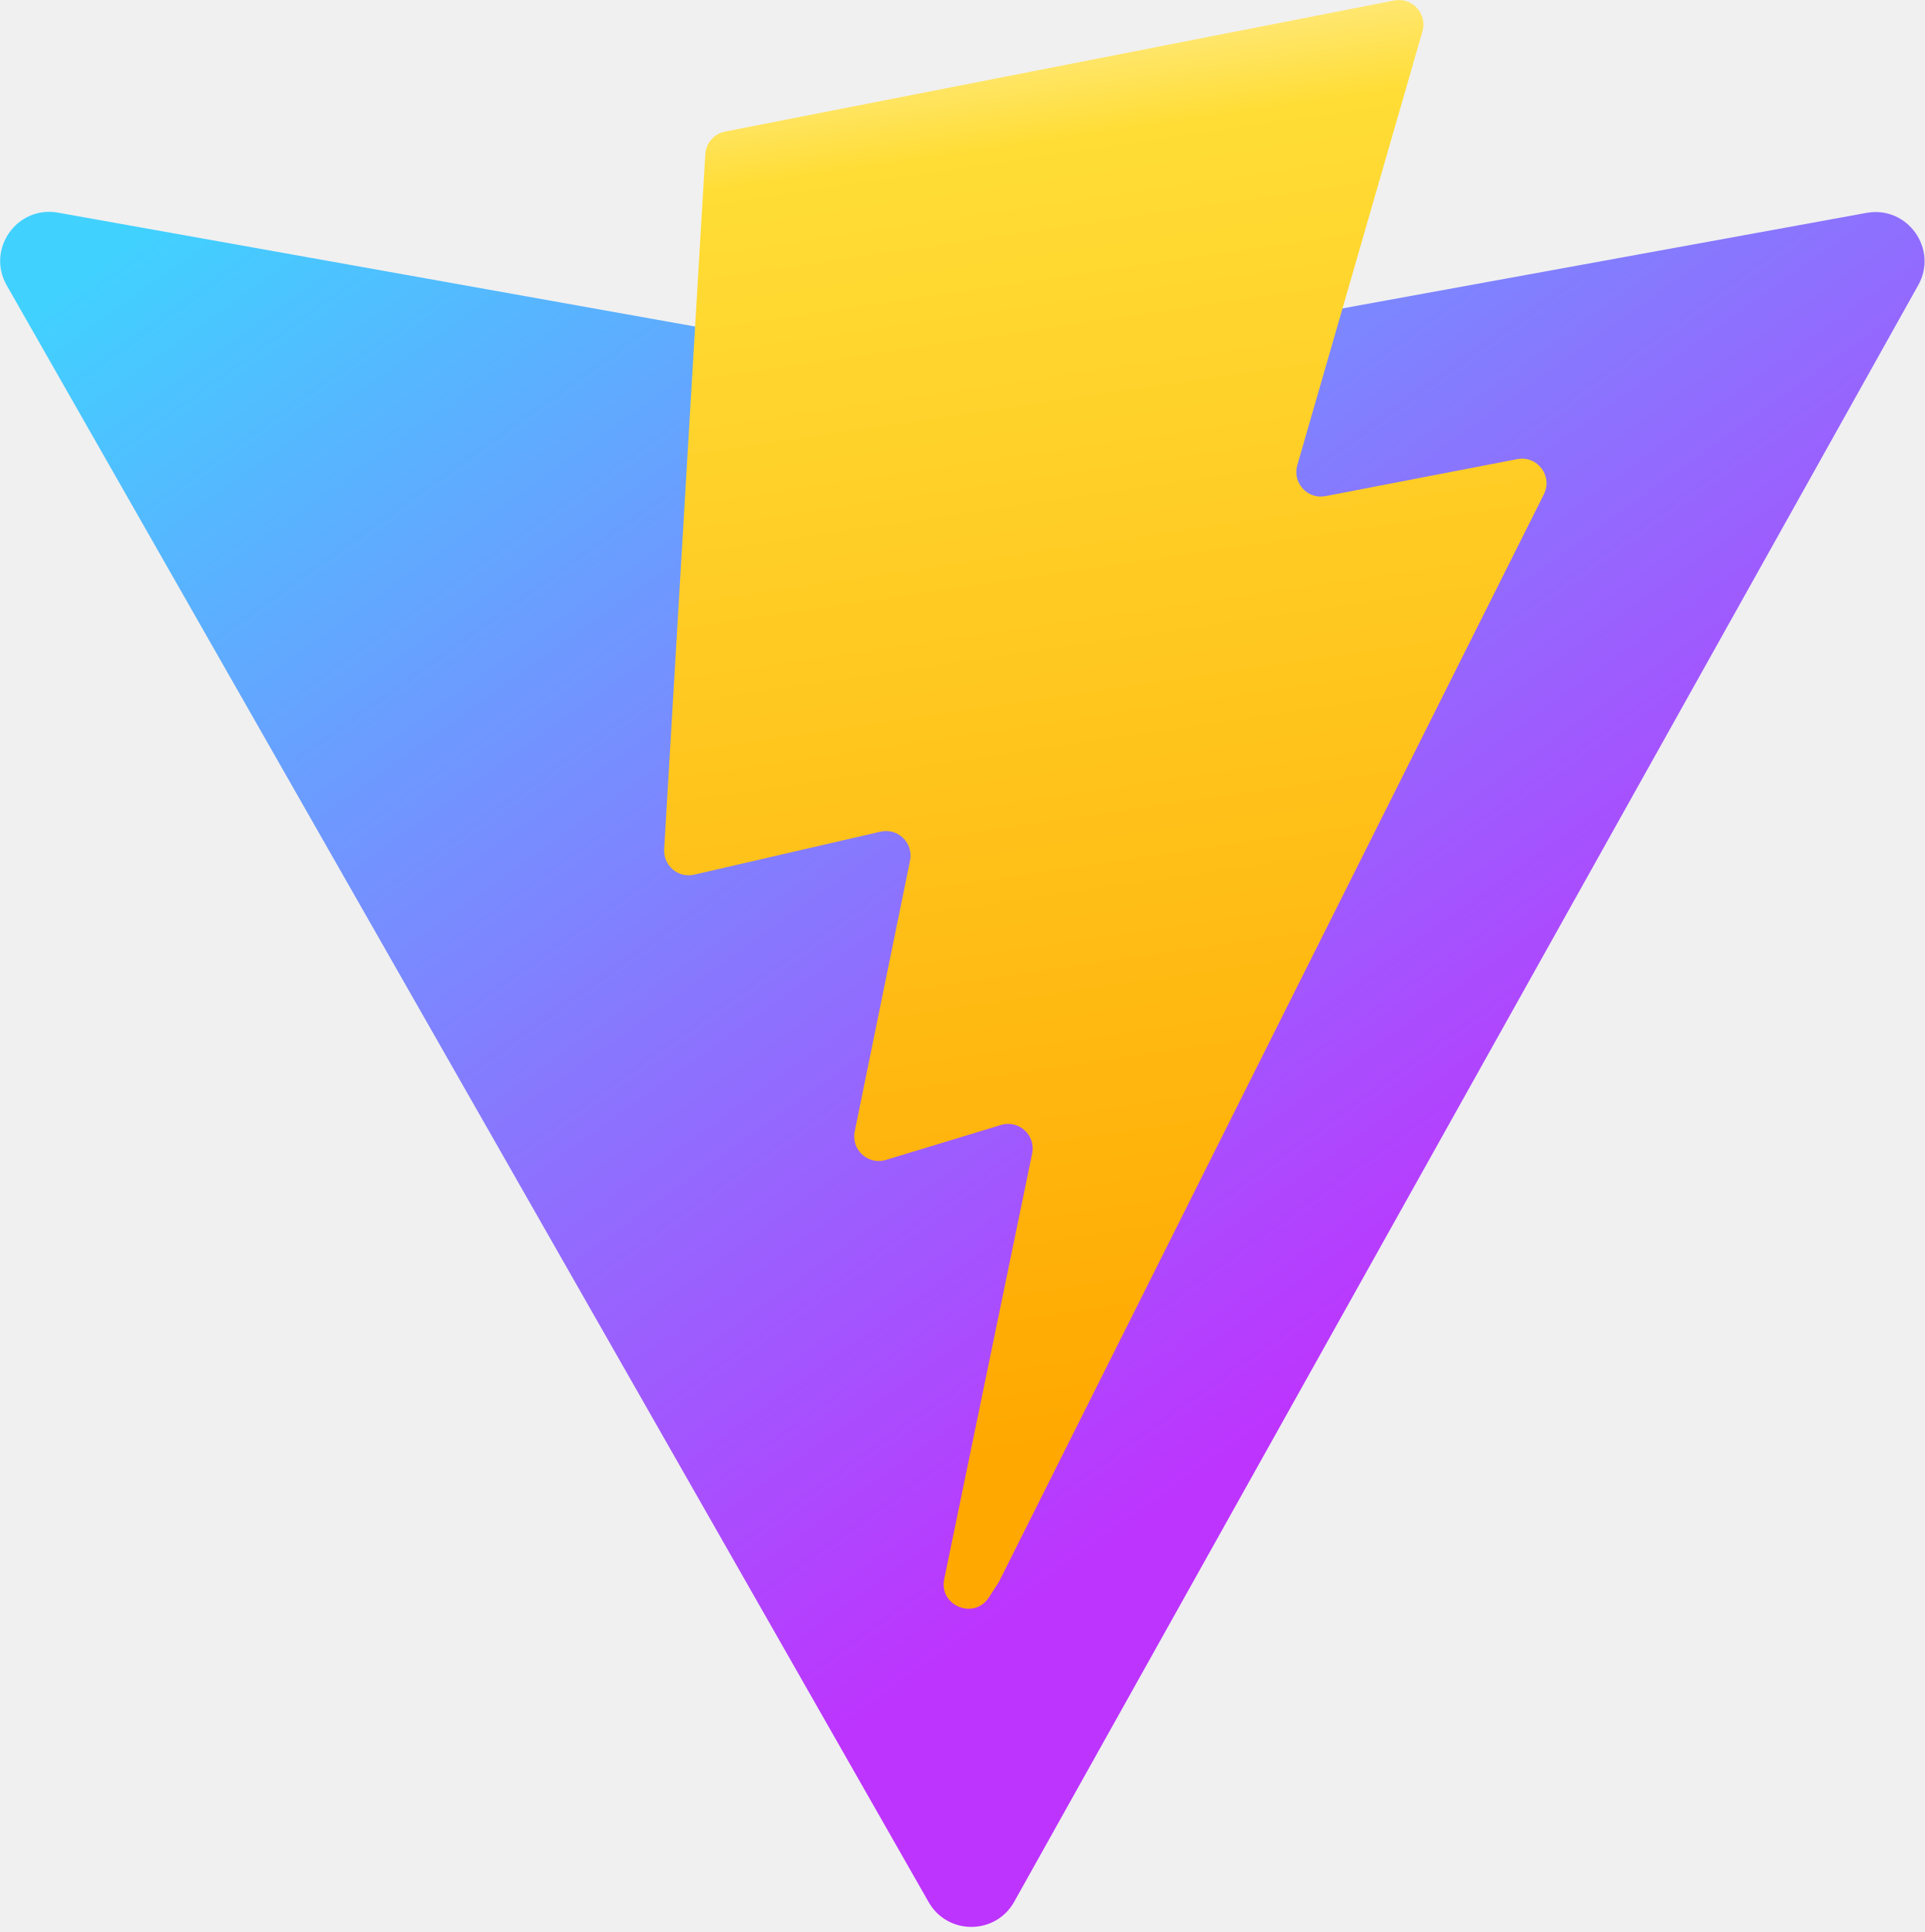
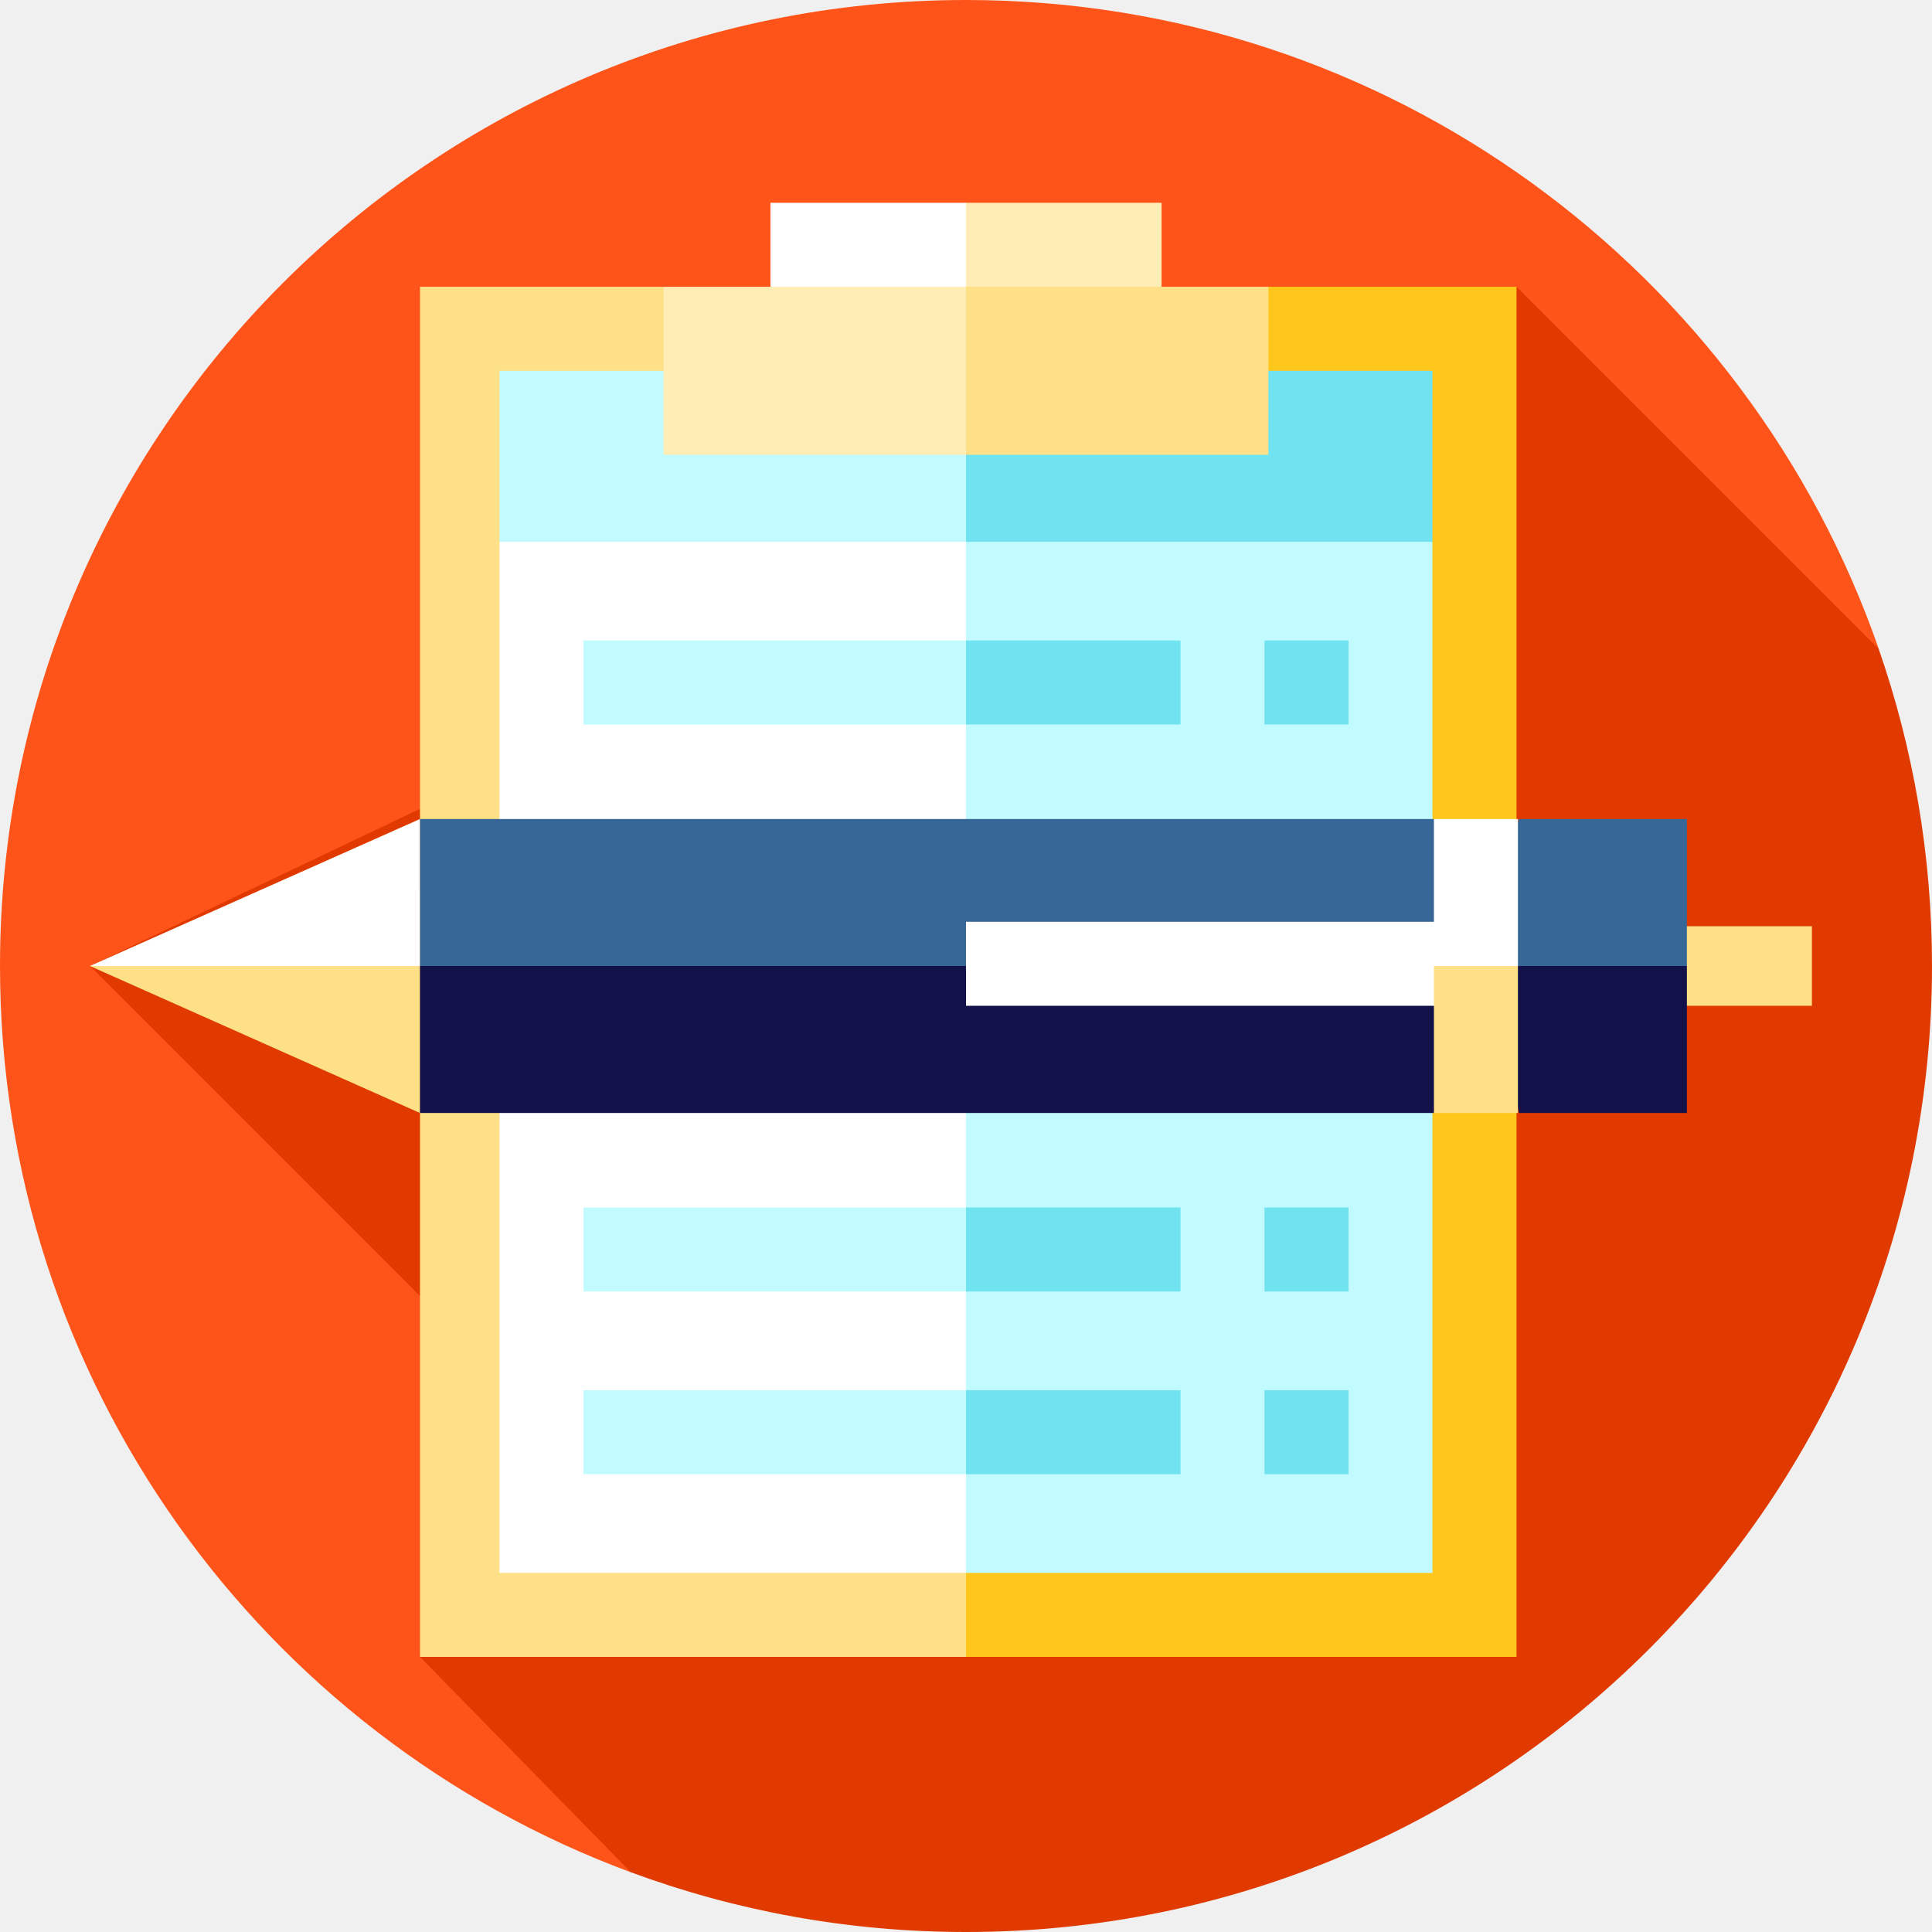
- <svg xmlns="http://www.w3.org/2000/svg" aria-hidden="true" role="img" class="iconify iconify--logos" width="31.88" height="32" preserveAspectRatio="xMidYMid meet" viewBox="0 0 256 257">
-   <defs>
-     <linearGradient id="IconifyId1813088fe1fbc01fb466" x1="-.828%" x2="57.636%" y1="7.652%" y2="78.411%">
-       <stop offset="0%" stop-color="#41D1FF" />
-       <stop offset="100%" stop-color="#BD34FE" />
-     </linearGradient>
-     <linearGradient id="IconifyId1813088fe1fbc01fb467" x1="43.376%" x2="50.316%" y1="2.242%" y2="89.03%">
-       <stop offset="0%" stop-color="#FFEA83" />
-       <stop offset="8.333%" stop-color="#FFDD35" />
-       <stop offset="100%" stop-color="#FFA800" />
-     </linearGradient>
-   </defs>
-   <path fill="url(#IconifyId1813088fe1fbc01fb466)" d="M255.153 37.938L134.897 252.976c-2.483 4.44-8.862 4.466-11.382.048L.875 37.958c-2.746-4.814 1.371-10.646 6.827-9.67l120.385 21.517a6.537 6.537 0 0 0 2.322-.004l117.867-21.483c5.438-.991 9.574 4.796 6.877 9.62Z" />
-   <path fill="url(#IconifyId1813088fe1fbc01fb467)" d="M185.432.063L96.44 17.501a3.268 3.268 0 0 0-2.634 3.014l-5.474 92.456a3.268 3.268 0 0 0 3.997 3.378l24.777-5.718c2.318-.535 4.413 1.507 3.936 3.838l-7.361 36.047c-.495 2.426 1.782 4.5 4.151 3.78l15.304-4.649c2.372-.72 4.652 1.36 4.15 3.788l-11.698 56.621c-.732 3.542 3.979 5.473 5.943 2.437l1.313-2.028l72.516-144.72c1.215-2.423-.88-5.186-3.54-4.672l-25.505 4.922c-2.396.462-4.435-1.77-3.759-4.114l16.646-57.705c.677-2.35-1.37-4.583-3.769-4.113Z" />
+ <svg xmlns="http://www.w3.org/2000/svg" version="1.1" id="Layer_1" viewBox="0 0 460 460" xml:space="preserve">
+   <g>
+     <path style="fill:#FF5419;" d="M230,0C102.975,0,0,102.975,0,230c0,98.967,62.507,183.335,150.196,215.778L447.33,154.523   C416.094,64.571,330.588,0,230,0z" />
+     <path style="fill:#E03A00;" d="M447.313,154.521l-86.24-86.24L21.407,230l116.782,116.781L100,394.5l50.196,51.27   C175.058,454.968,201.94,460,230,460c127.025,0,230-102.975,230-230C460,203.559,455.524,178.166,447.313,154.521z" />
+     <polygon style="fill:#FFEDB5;" points="276.563,87.084 276.563,48.281 230,48.281 214.479,87.084  " />
+     <rect x="183.437" y="48.281" style="fill:#FFFFFF;" width="46.563" height="38.802" />
+     <polygon style="fill:#FFC61B;" points="214.829,371.741 230,394.5 361.073,394.5 361.073,68.281 302,68.281  " />
+     <polygon style="fill:#C2FBFF;" points="341.07,129 341.07,374.5 230,374.5 210.47,125  " />
+     <polygon style="fill:#71E2F0;" points="341.07,88.28 341.07,129 230,129 206.66,88.28  " />
+     <polygon style="fill:#FEE187;" points="158,68.281 100,68.281 100,394.5 230,394.5 230,371.741  " />
+     <polygon style="fill:#FFFFFF;" points="230,125 230,374.5 118.93,374.5 118.93,129  " />
+     <rect x="118.93" y="88.28" style="fill:#C2FBFF;" width="111.07" height="40.72" />
+     <polygon style="fill:#FEE187;" points="230,68.281 214.827,88.281 230,108.281 302,108.281 302,68.281  " />
+     <rect x="158" y="68.281" style="fill:#FFEDB5;" width="72" height="40" />
+     <polygon style="fill:#C2FBFF;" points="138.927,287.5 138.927,307.5 230,307.5 239.5,297.5 230,287.5  " />
+     <rect x="230" y="287.5" style="fill:#71E2F0;" width="51.073" height="20" />
+     <rect x="301.073" y="287.5" style="fill:#71E2F0;" width="20" height="20" />
+     <polygon style="fill:#C2FBFF;" points="138.927,331 138.927,351 230,351 239.5,341 230,331  " />
+     <rect x="230" y="331" style="fill:#71E2F0;" width="51.073" height="20" />
+     <rect x="301.073" y="331" style="fill:#71E2F0;" width="20" height="20" />
+     <polygon style="fill:#C2FBFF;" points="138.927,172.5 138.927,152.5 230,152.5 239.5,162.5 230,172.5  " />
+     <rect x="230" y="152.5" style="fill:#71E2F0;" width="51.073" height="20" />
+     <rect x="301.073" y="152.5" style="fill:#71E2F0;" width="20" height="20" />
+     <polygon style="fill:#FEE187;" points="100,265 21.407,230 100,211.333  " />
+     <polygon style="fill:#FFFFFF;" points="100,230 21.407,230 100,195  " />
+     <polygon style="fill:#121149;" points="341.411,264.999 100,265 100,230 351.411,211.333  " />
+     <polygon style="fill:#366796;" points="351.411,230 100,230 100,195 341.411,195  " />
+     <rect x="230" y="219.474" style="fill:#FFFFFF;" width="121.411" height="20" />
+     <polygon style="fill:#FEE187;" points="431.411,239.47 431.411,220.53 381.411,220.526 381.411,239.474  " />
+     <polygon style="fill:#121149;" points="401.64,265 361.64,265 351.64,211.333 401.64,230  " />
+     <polygon style="fill:#366796;" points="401.64,230 351.64,230 361.64,195 401.64,195  " />
+     <polygon style="fill:#FEE187;" points="341.411,264.999 341.411,230 346.411,220.666 361.411,230 361.411,264.999  " />
+     <rect x="341.411" y="195.002" style="fill:#FFFFFF;" width="20" height="35" />
+   </g>
</svg>
